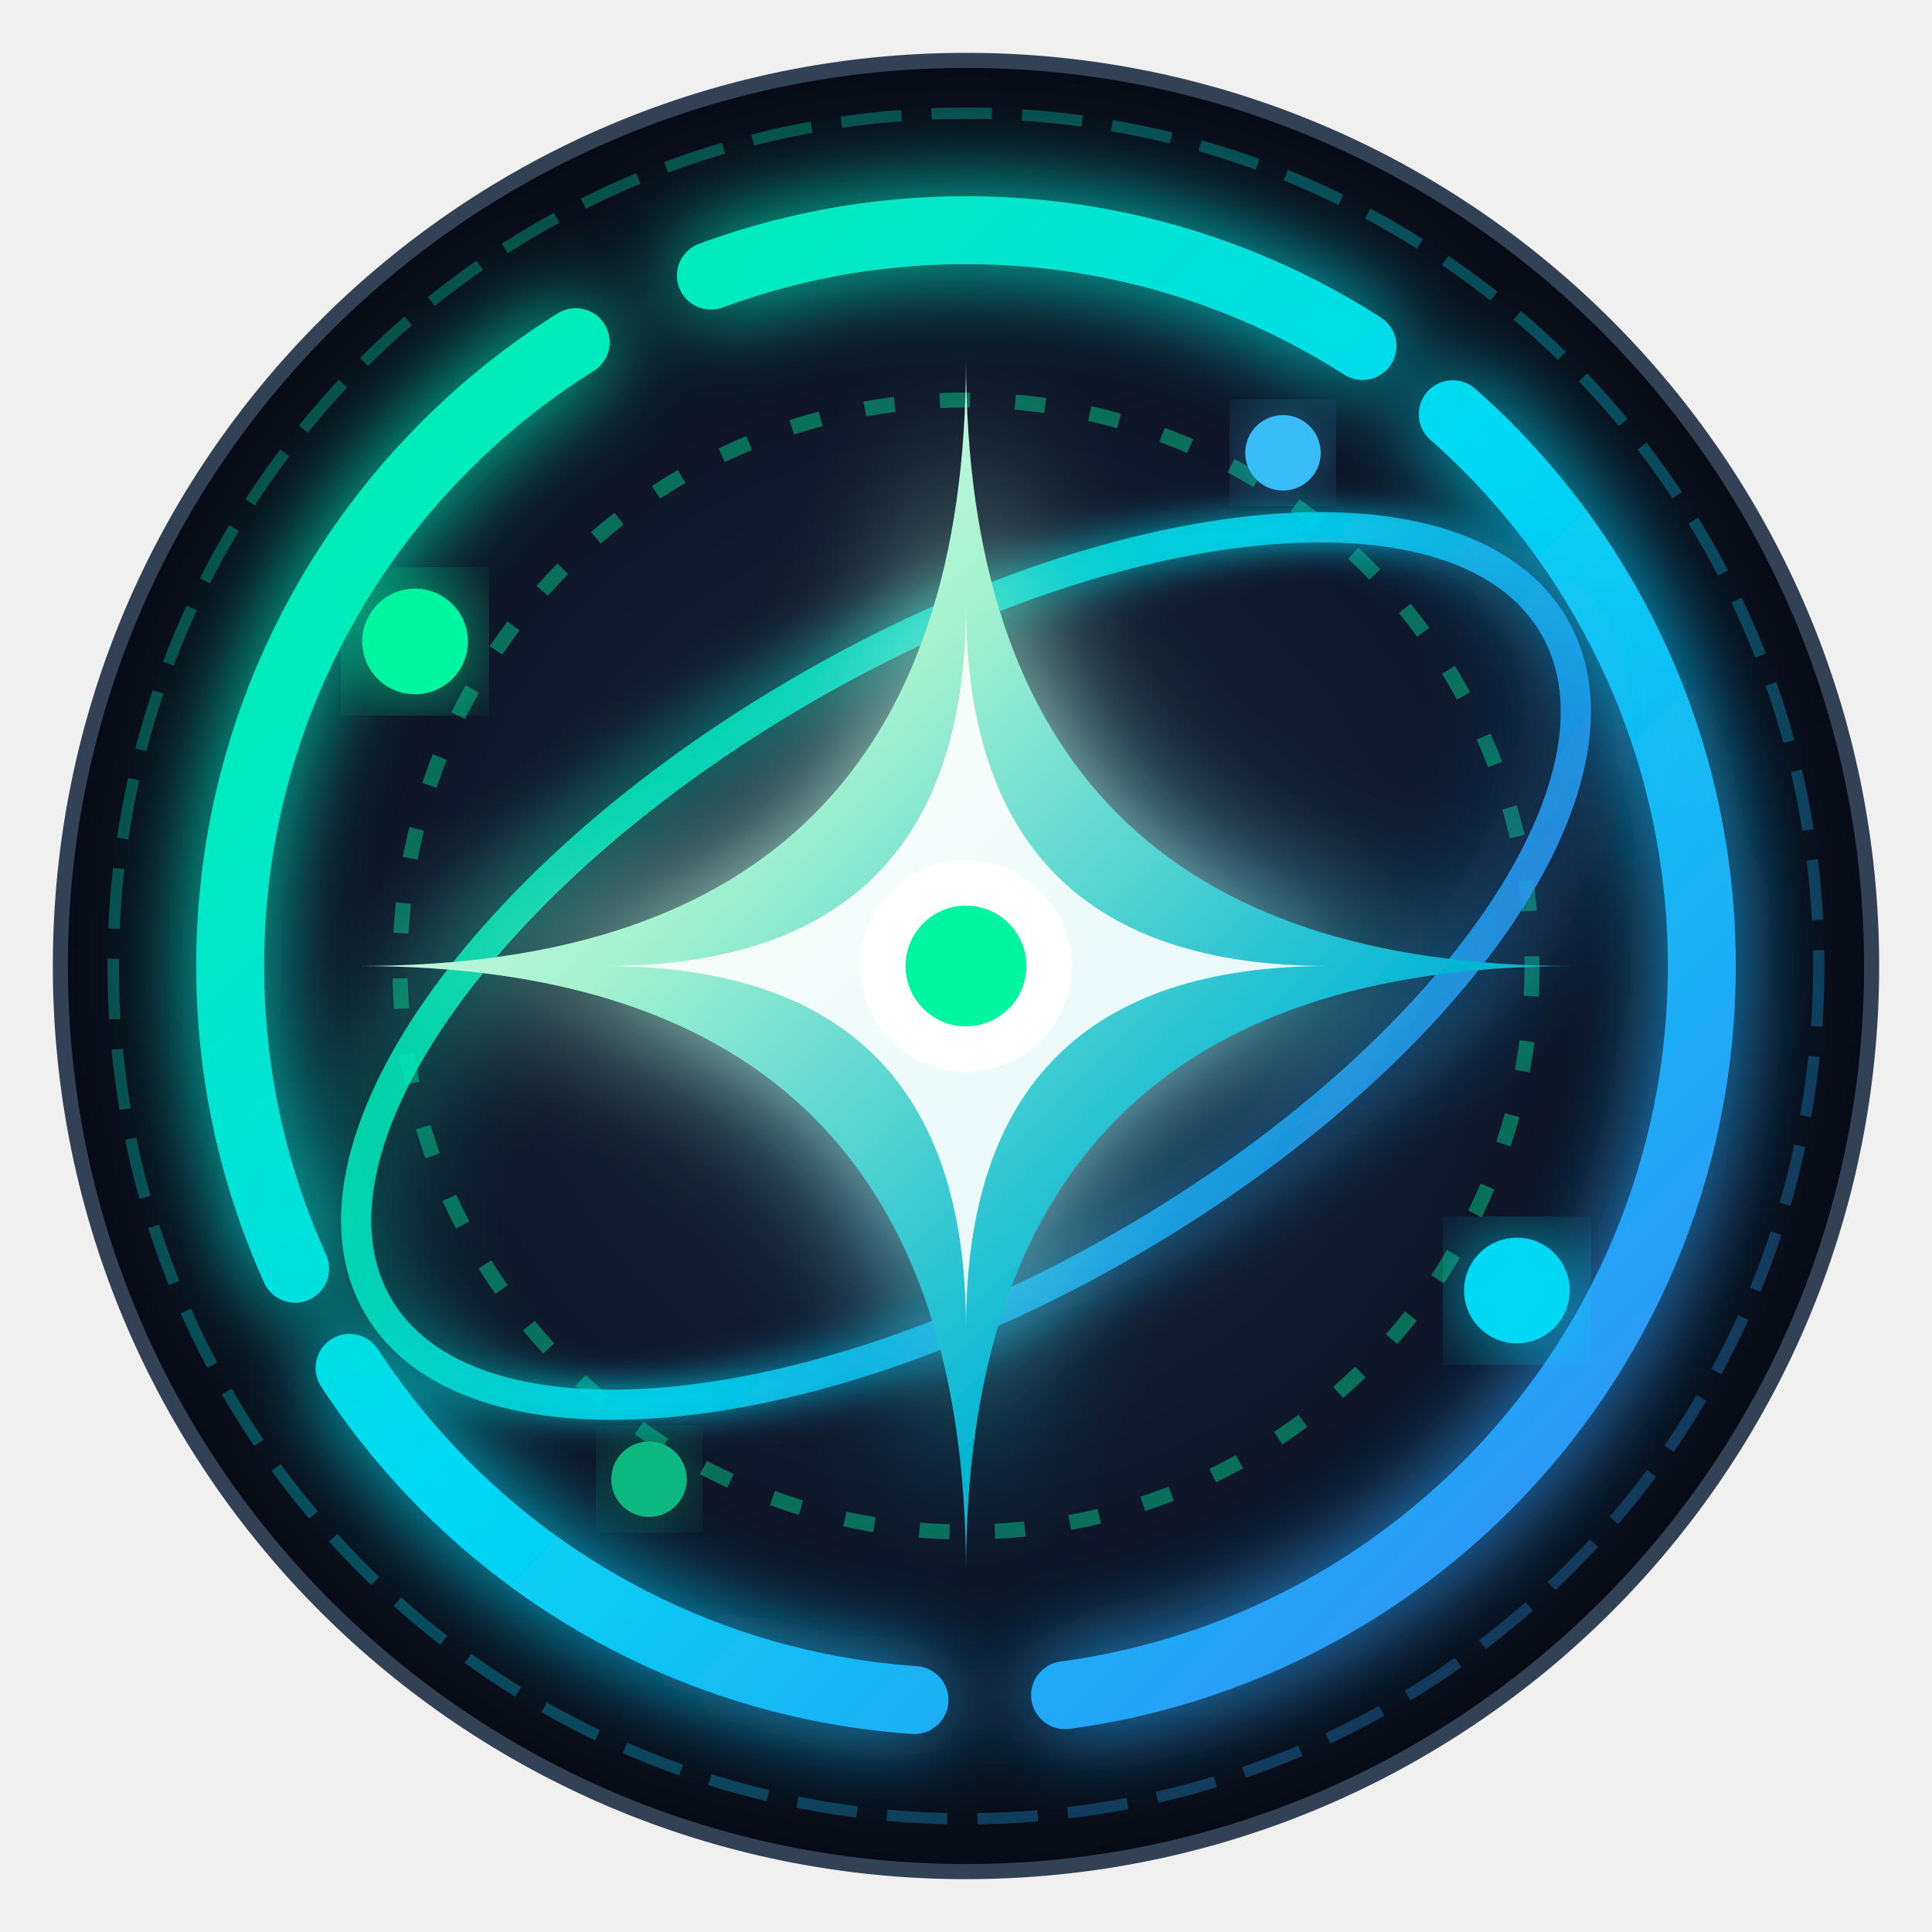
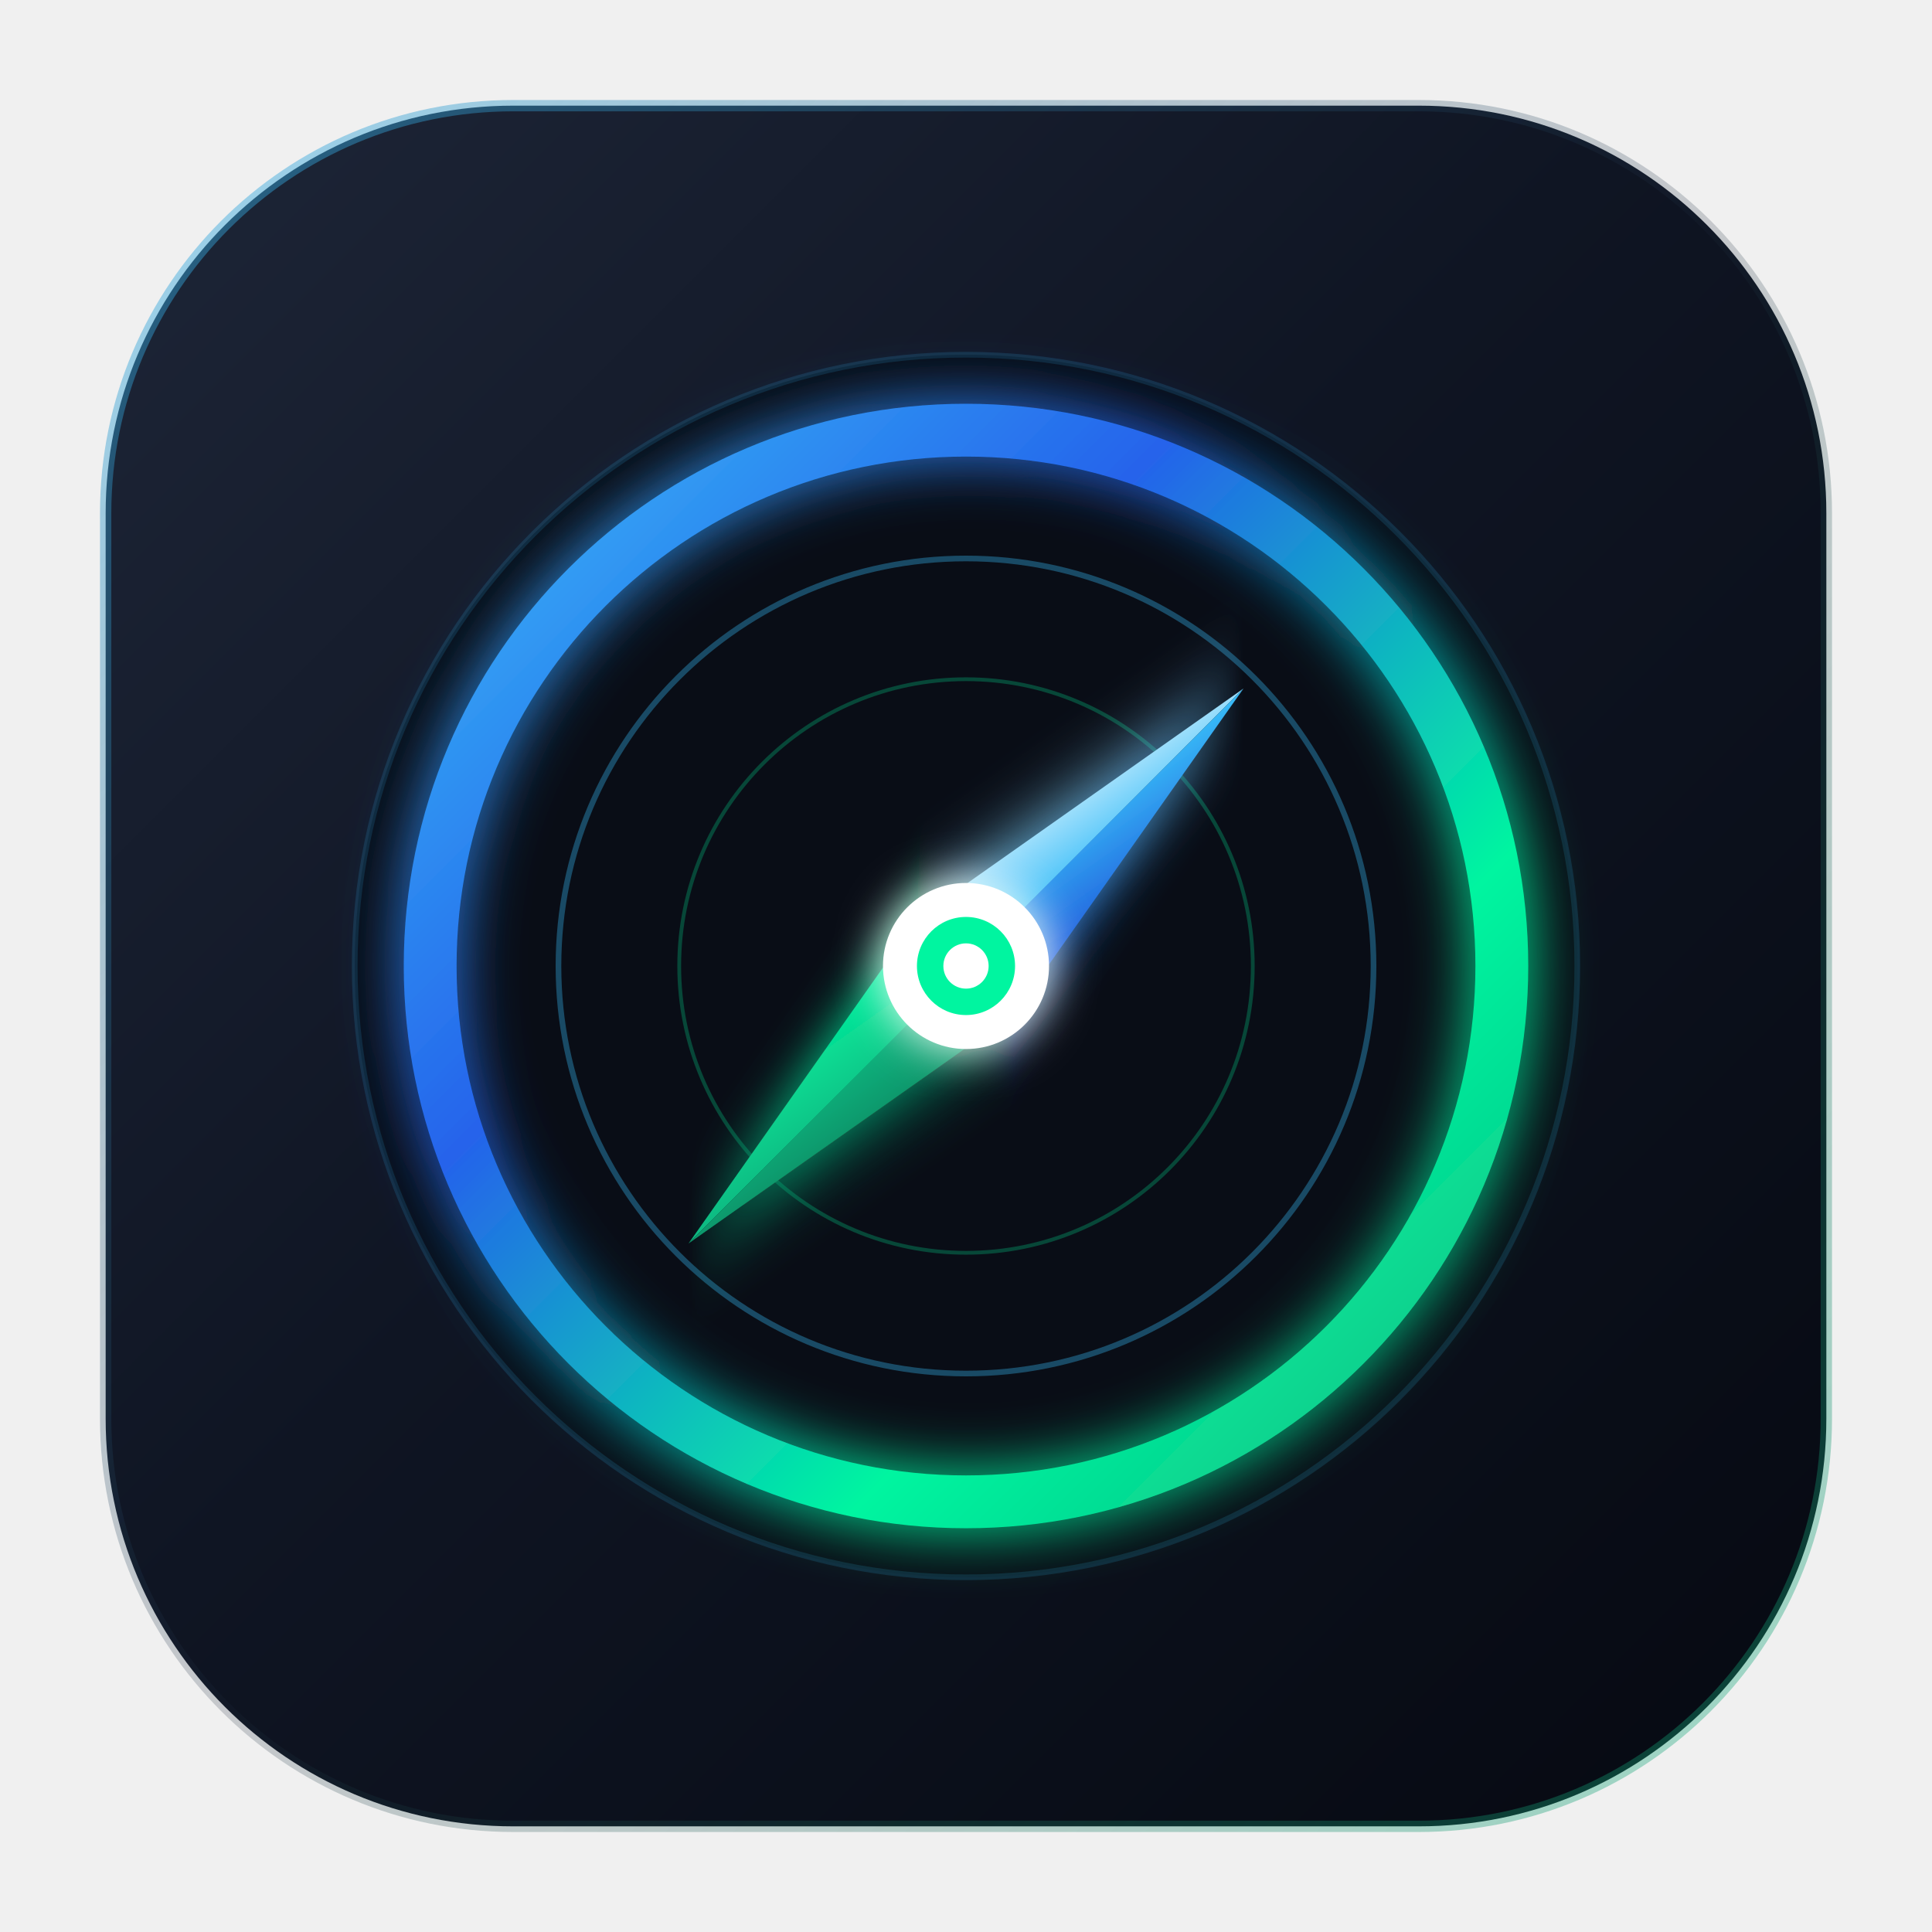
<svg xmlns="http://www.w3.org/2000/svg" viewBox="0 0 512 512" width="100%" height="100%">
  <defs>
-     <radialGradient id="bgGrad" cx="50%" cy="50%" r="50%">
-       <stop offset="0%" stop-color="#1e293b" />
-       <stop offset="60%" stop-color="#0f172a" />
-       <stop offset="100%" stop-color="#070b14" />
-     </radialGradient>
-     <linearGradient id="ringGrad" x1="0%" y1="0%" x2="100%" y2="100%">
-       <stop offset="0%" stop-color="#00f5a0" />
-       <stop offset="50%" stop-color="#00d9f5" />
-       <stop offset="100%" stop-color="#3b82f6" />
+     <linearGradient id="obsidianGrad" x1="0%" y1="0%" x2="100%" y2="100%">
+       <stop offset="0%" stop-color="#1e2638" />
+       <stop offset="45%" stop-color="#0f1523" />
+       <stop offset="100%" stop-color="#060911" />
    </linearGradient>
-     <linearGradient id="coreGrad" x1="0%" y1="0%" x2="100%" y2="100%">
-       <stop offset="0%" stop-color="#ffffff" />
-       <stop offset="35%" stop-color="#a7f3d0" />
-       <stop offset="70%" stop-color="#06b6d4" />
+     <linearGradient id="bevelGrad" x1="0%" y1="0%" x2="100%" y2="100%">
+       <stop offset="0%" stop-color="#38bdf8" stop-opacity="0.5" />
+       <stop offset="50%" stop-color="#1e293b" stop-opacity="0.2" />
+       <stop offset="100%" stop-color="#10b981" stop-opacity="0.4" />
+     </linearGradient>
+     <linearGradient id="apertureGrad" x1="0%" y1="0%" x2="100%" y2="100%">
+       <stop offset="0%" stop-color="#38bdf8" />
+       <stop offset="35%" stop-color="#2563eb" />
+       <stop offset="70%" stop-color="#00f5a0" />
      <stop offset="100%" stop-color="#10b981" />
    </linearGradient>
-     <filter id="glow" x="-20%" y="-20%" width="140%" height="140%">
-       <feGaussianBlur stdDeviation="12" result="blur" />
+     <linearGradient id="needleNorthLight" x1="0%" y1="0%" x2="100%" y2="100%">
+       <stop offset="0%" stop-color="#ffffff" />
+       <stop offset="100%" stop-color="#38bdf8" />
+     </linearGradient>
+     <linearGradient id="needleNorthDark" x1="0%" y1="0%" x2="100%" y2="100%">
+       <stop offset="0%" stop-color="#38bdf8" />
+       <stop offset="100%" stop-color="#1d4ed8" />
+     </linearGradient>
+     <linearGradient id="needleSouthLight" x1="0%" y1="0%" x2="100%" y2="100%">
+       <stop offset="0%" stop-color="#00f5a0" />
+       <stop offset="100%" stop-color="#10b981" />
+     </linearGradient>
+     <linearGradient id="needleSouthDark" x1="0%" y1="0%" x2="100%" y2="100%">
+       <stop offset="0%" stop-color="#10b981" />
+       <stop offset="100%" stop-color="#047857" />
+     </linearGradient>
+     <filter id="softGlow" x="-20%" y="-20%" width="140%" height="140%">
+       <feGaussianBlur stdDeviation="8" result="blur" />
      <feMerge>
        <feMergeNode in="blur" />
        <feMergeNode in="SourceGraphic" />
      </feMerge>
    </filter>
-     <filter id="coreGlow" x="-50%" y="-50%" width="200%" height="200%">
-       <feGaussianBlur stdDeviation="18" result="blur2" />
+     <filter id="centerGlow" x="-40%" y="-40%" width="180%" height="180%">
+       <feGaussianBlur stdDeviation="6" result="blurCore" />
      <feMerge>
-         <feMergeNode in="blur2" />
+         <feMergeNode in="blurCore" />
        <feMergeNode in="SourceGraphic" />
      </feMerge>
    </filter>
  </defs>
-   <circle cx="256" cy="256" r="240" fill="url(#bgGrad)" stroke="#334155" stroke-width="4" />
-   <circle cx="256" cy="256" r="226" fill="none" stroke="url(#ringGrad)" stroke-width="3" stroke-opacity="0.3" stroke-dasharray="16 8" />
-   <circle cx="256" cy="256" r="195" fill="none" stroke="url(#ringGrad)" stroke-width="18" stroke-linecap="round" stroke-dasharray="280 40 180 30" filter="url(#glow)" />
-   <circle cx="256" cy="256" r="150" fill="none" stroke="#00f5a0" stroke-width="4" stroke-opacity="0.4" stroke-dasharray="8 12" />
-   <ellipse cx="256" cy="256" rx="180" ry="85" fill="none" stroke="url(#ringGrad)" stroke-width="8" transform="rotate(-30 256 256)" stroke-opacity="0.85" filter="url(#glow)" />
-   <circle cx="110" cy="170" r="14" fill="#00f5a0" filter="url(#glow)" />
-   <circle cx="402" cy="342" r="14" fill="#00d9f5" filter="url(#glow)" />
-   <circle cx="340" cy="120" r="10" fill="#38bdf8" filter="url(#glow)" />
-   <circle cx="172" cy="392" r="10" fill="#10b981" filter="url(#glow)" />
-   <g filter="url(#coreGlow)">
-     <path d="M 256 95 Q 256 256 95 256 Q 256 256 256 417 Q 256 256 417 256 Q 256 256 256 95 Z" fill="url(#coreGrad)" />
-     <path d="M 256 160 Q 256 256 160 256 Q 256 256 256 352 Q 256 256 352 256 Q 256 256 256 160 Z" fill="#ffffff" opacity="0.9" />
-     <circle cx="256" cy="256" r="28" fill="#ffffff" />
-     <circle cx="256" cy="256" r="16" fill="#00f5a0" />
+   <rect x="28" y="28" width="456" height="456" rx="108" ry="108" fill="url(#obsidianGrad)" stroke="url(#bevelGrad)" stroke-width="3" />
+   <circle cx="256" cy="256" r="162" fill="#090d16" stroke="rgba(56, 189, 248, 0.15)" stroke-width="1.5" />
+   <circle cx="256" cy="256" r="142" fill="none" stroke="url(#apertureGrad)" stroke-width="14" stroke-linecap="round" filter="url(#softGlow)" />
+   <circle cx="256" cy="256" r="108" fill="none" stroke="#38bdf8" stroke-width="1.5" stroke-opacity="0.35" />
+   <circle cx="256" cy="256" r="76" fill="none" stroke="#00f5a0" stroke-width="1" stroke-opacity="0.25" />
+   <g transform="rotate(45 256 256)" filter="url(#softGlow)">
+     <polygon points="256,256 238,256 256,152" fill="url(#needleNorthLight)" />
+     <polygon points="256,256 274,256 256,152" fill="url(#needleNorthDark)" />
+     <polygon points="256,256 238,256 256,360" fill="url(#needleSouthLight)" />
+     <polygon points="256,256 274,256 256,360" fill="url(#needleSouthDark)" />
+   </g>
+   <g filter="url(#centerGlow)">
+     <circle cx="256" cy="256" r="22" fill="#ffffff" />
+     <circle cx="256" cy="256" r="13" fill="#00f5a0" />
+     <circle cx="256" cy="256" r="6" fill="#ffffff" />
  </g>
</svg>
